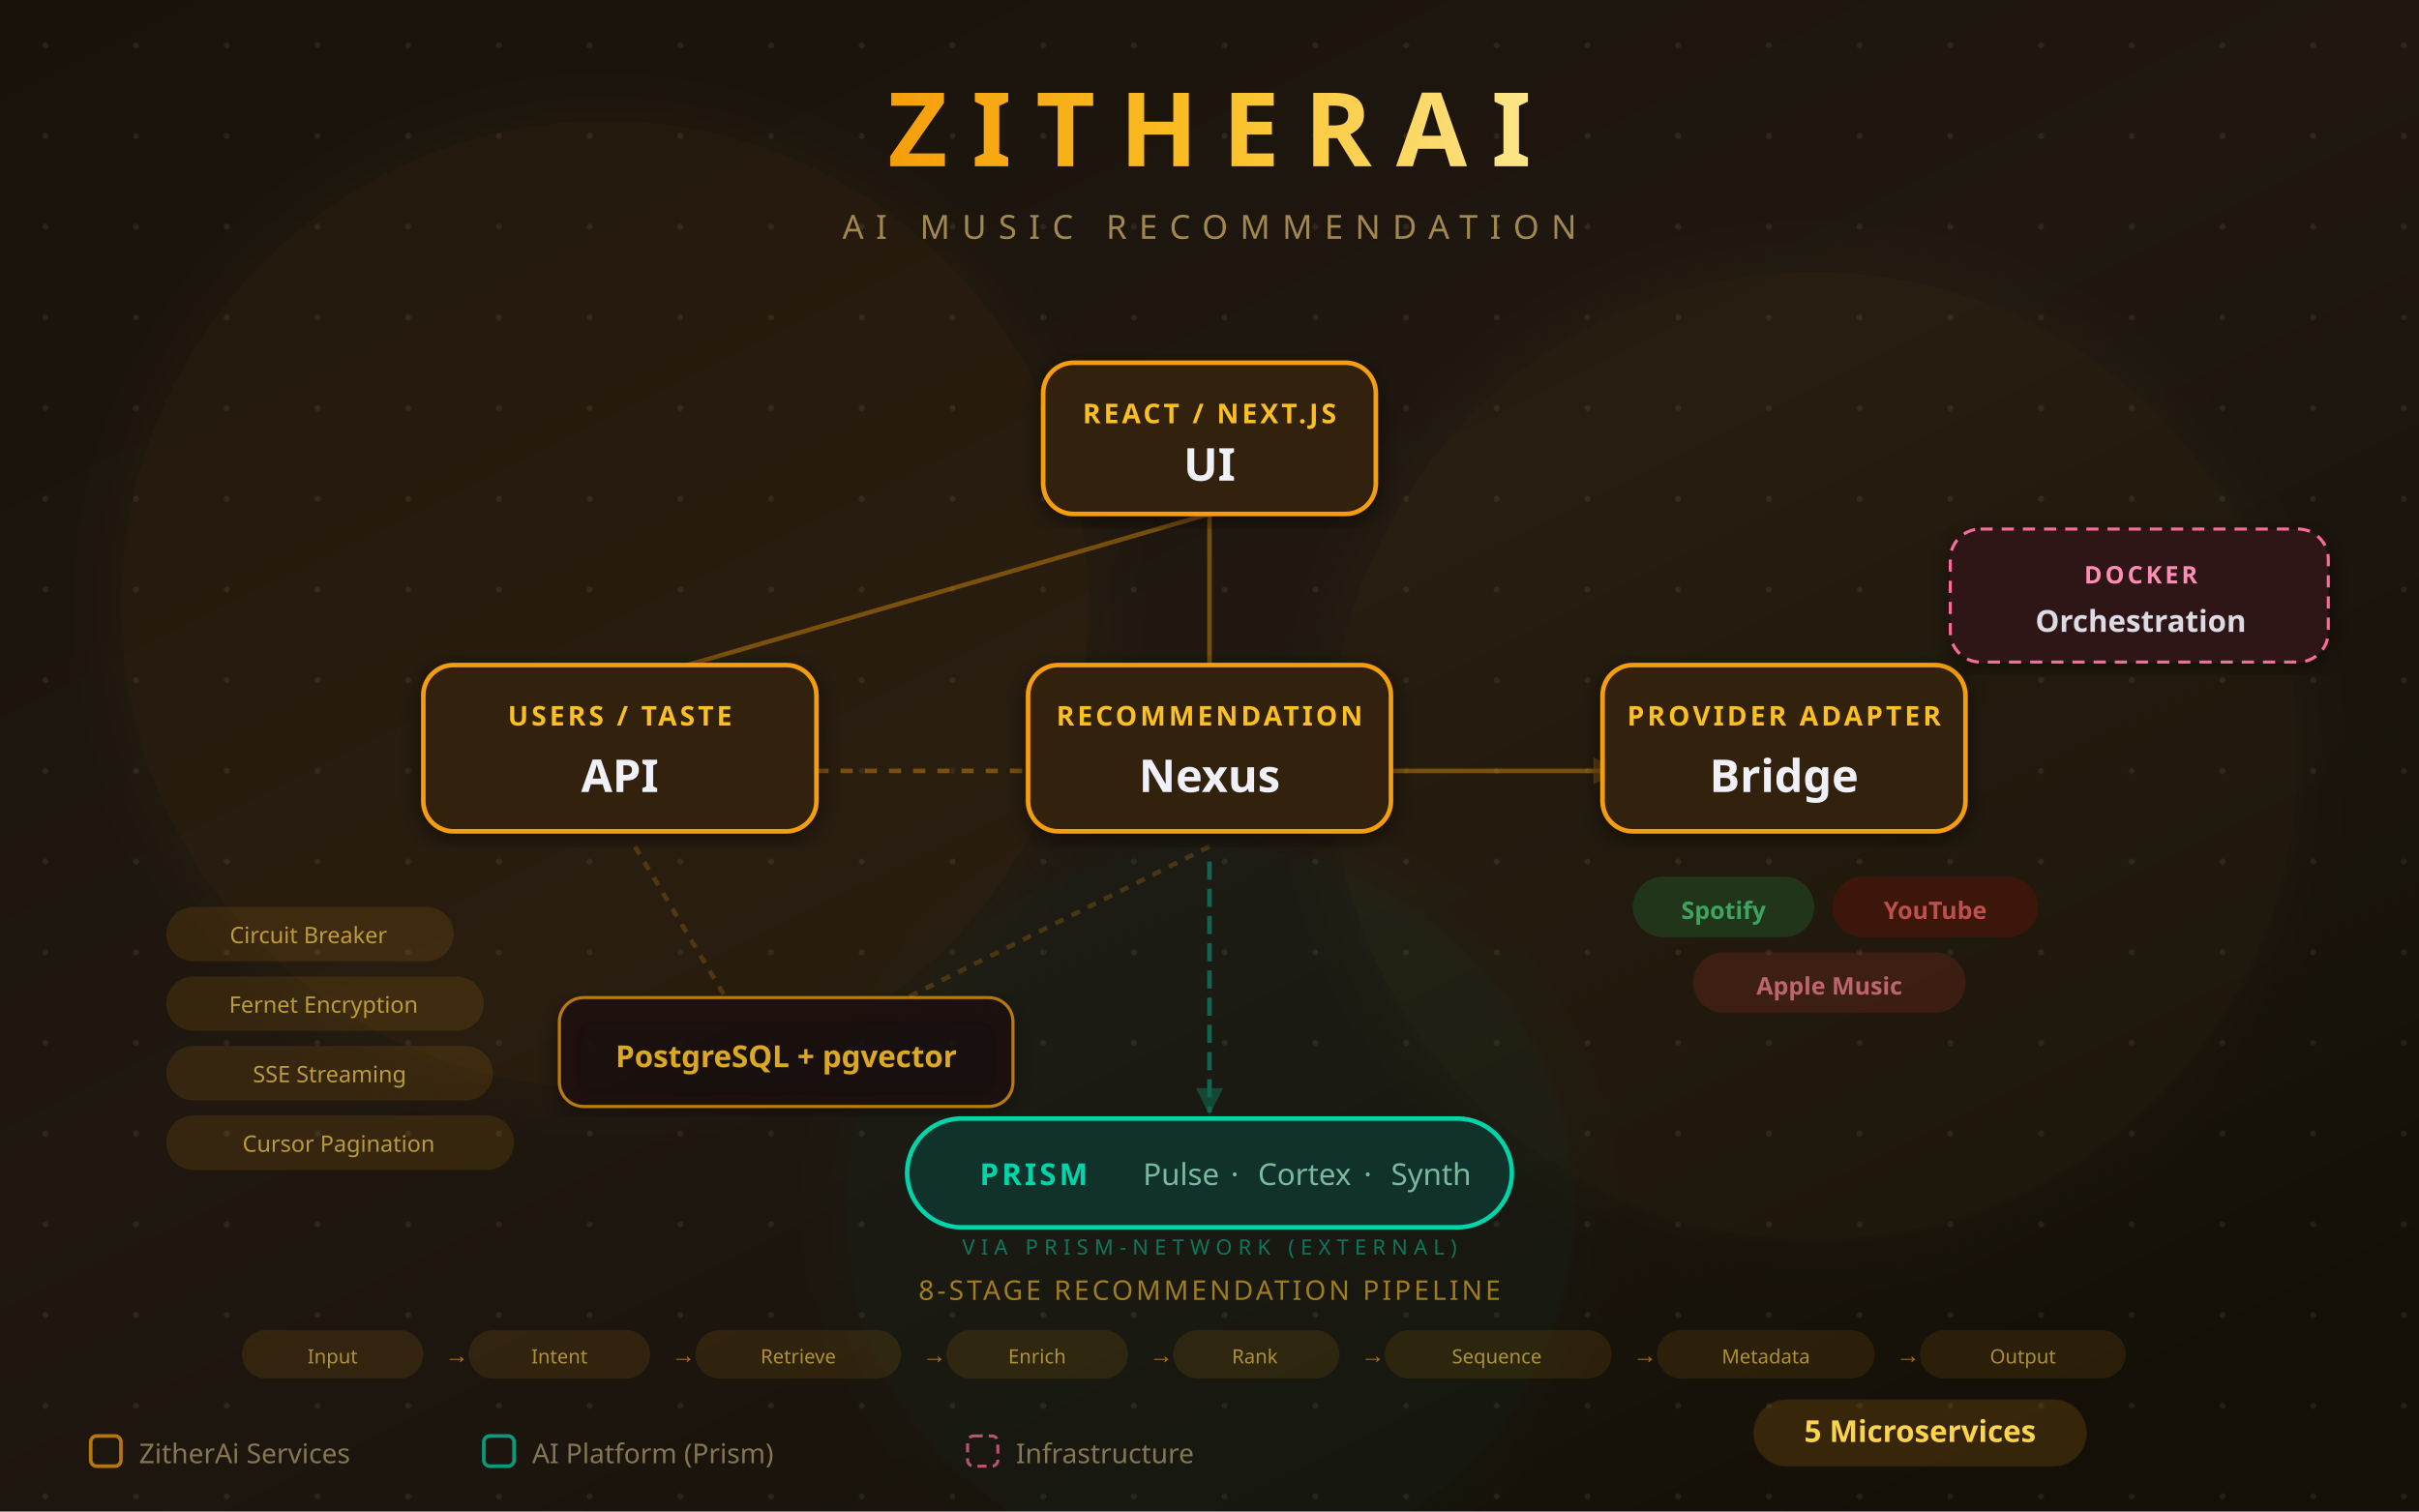
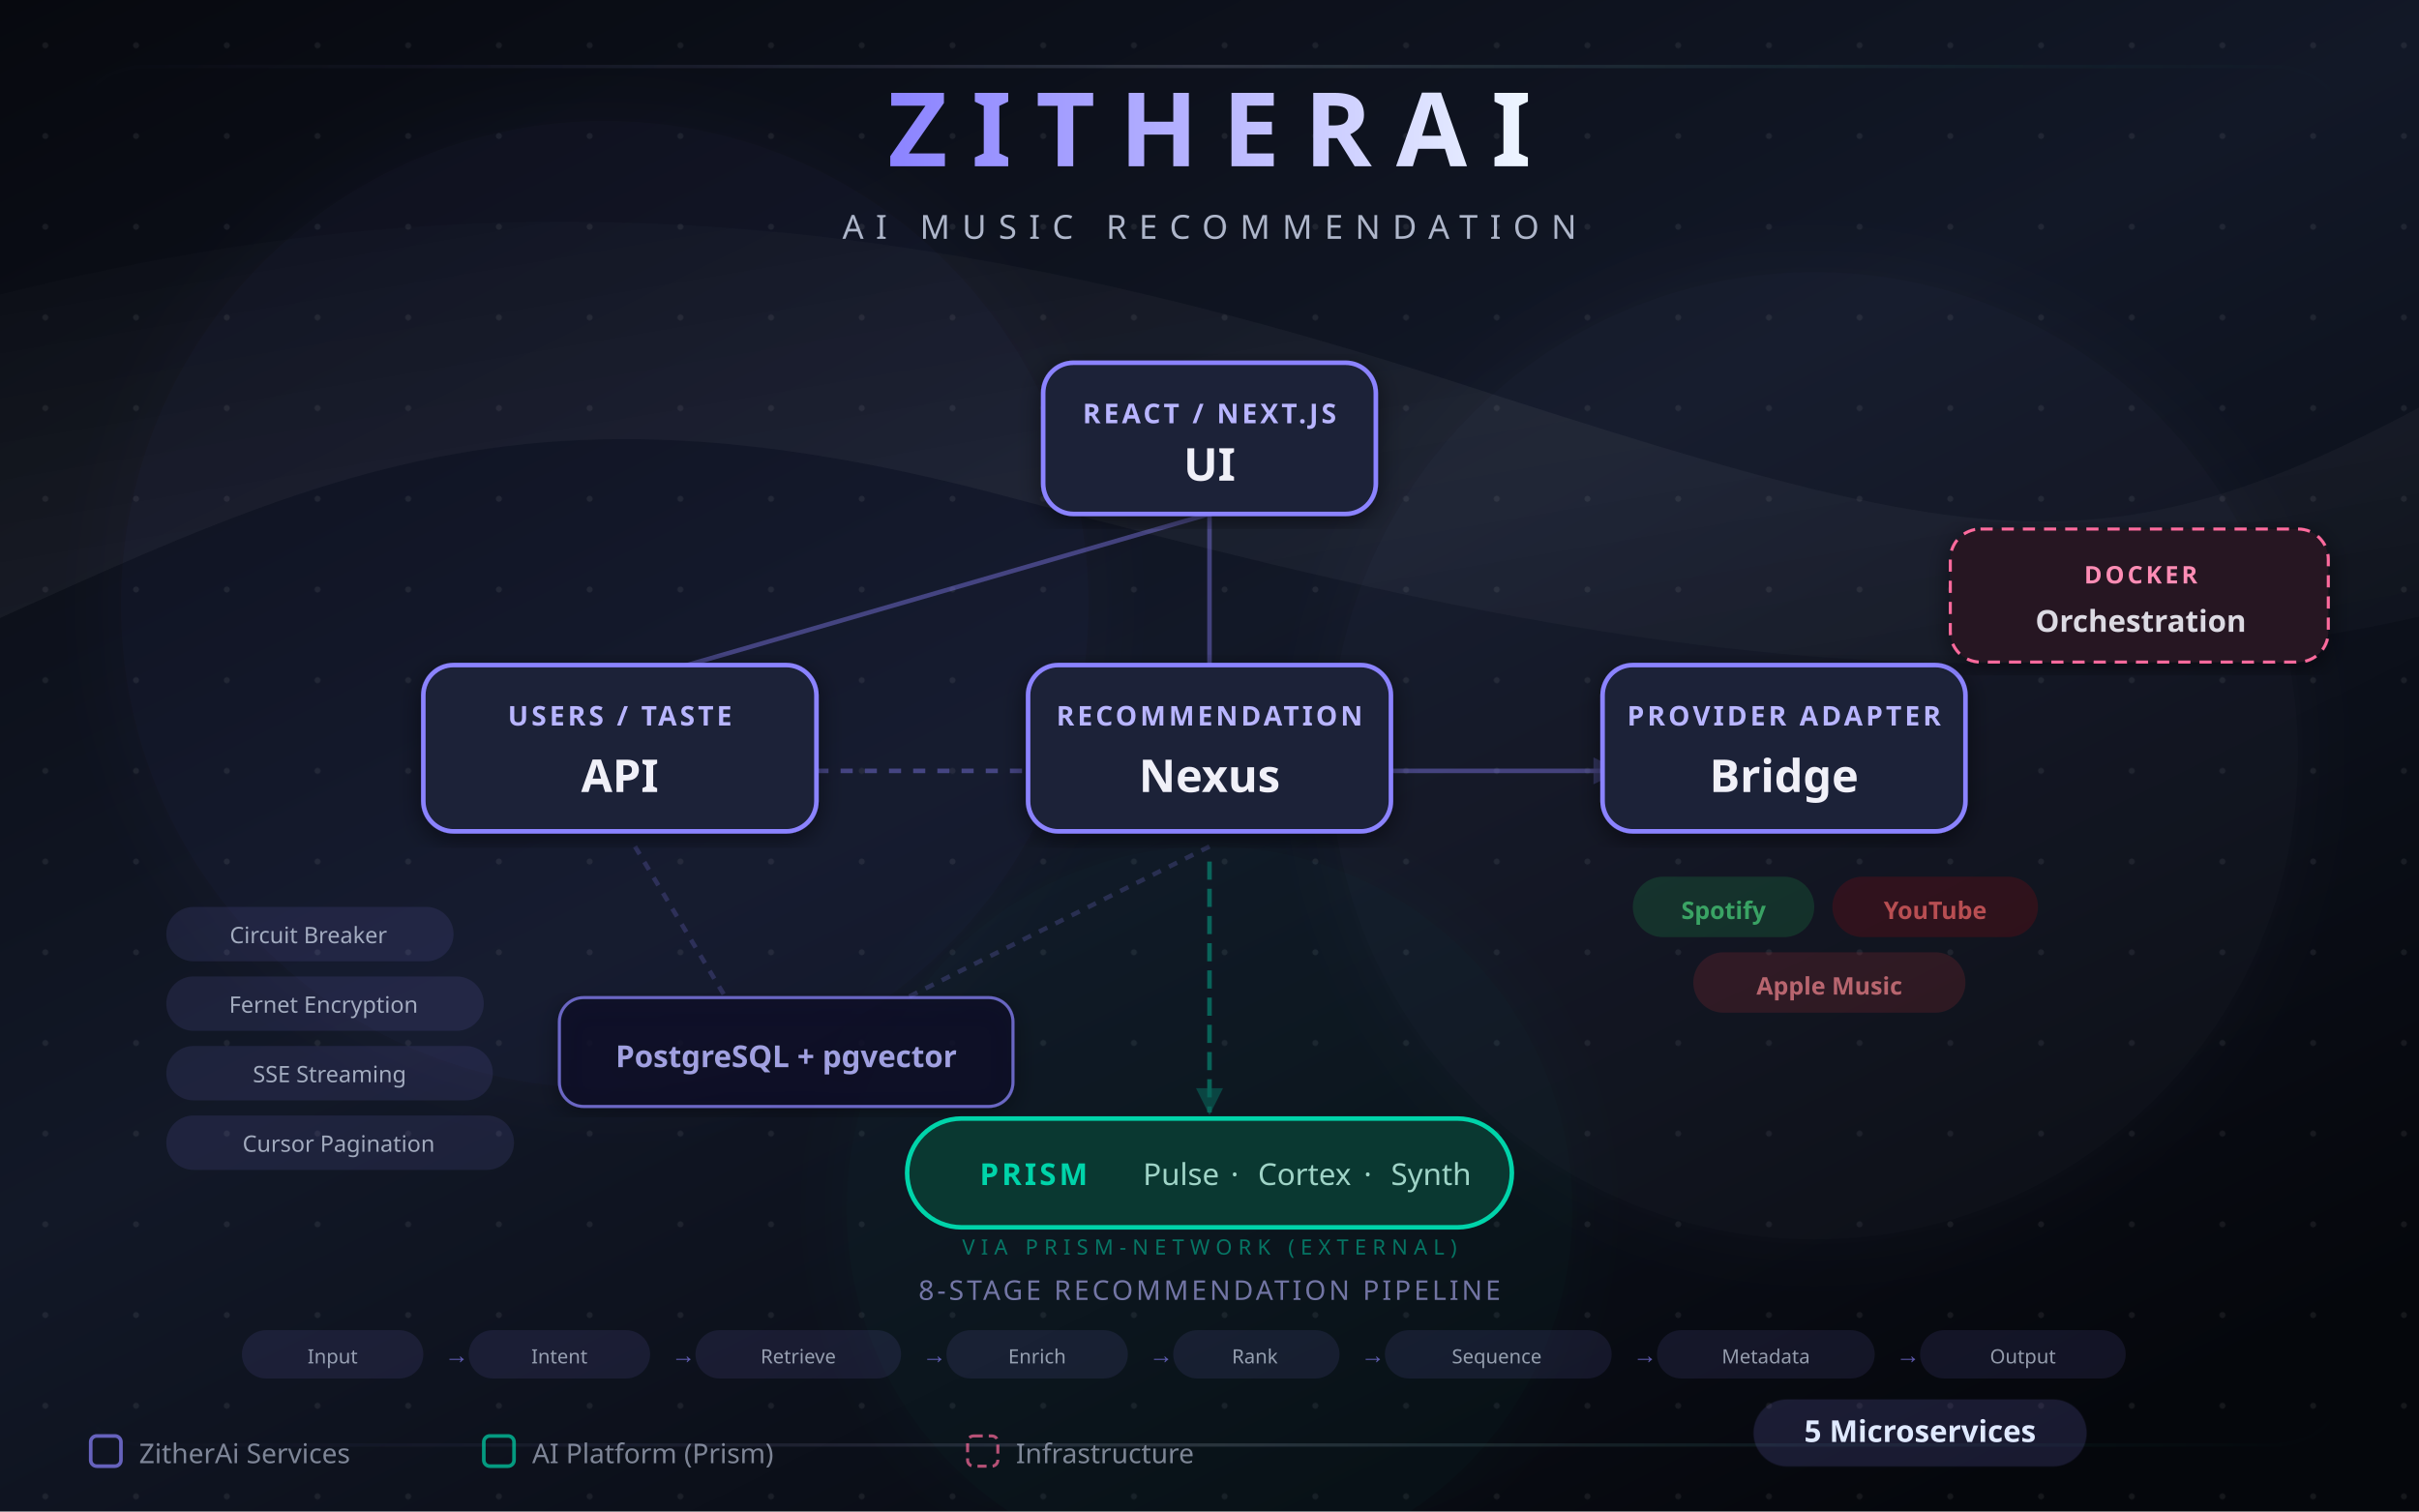
<svg xmlns="http://www.w3.org/2000/svg" viewBox="0 0 800 500">
  <defs>
    <linearGradient id="bg" x1="0" y1="0" x2="0.8" y2="1">
-       <stop offset="0%" stop-color="#18120a" />
-       <stop offset="50%" stop-color="#201810" />
-       <stop offset="100%" stop-color="#141008" />
+       <stop offset="0%" stop-color="#07090f" />
+       <stop offset="50%" stop-color="#121827" />
+       <stop offset="100%" stop-color="#05070c" />
    </linearGradient>
    <linearGradient id="titleGrad" x1="0" y1="0" x2="1" y2="0">
-       <stop offset="0%" stop-color="#f59e0b" />
-       <stop offset="50%" stop-color="#fbbf24" />
-       <stop offset="100%" stop-color="#fde68a" />
+       <stop offset="0%" stop-color="#8b83ff" />
+       <stop offset="50%" stop-color="#b8b5ff" />
+       <stop offset="100%" stop-color="#eef6ff" />
    </linearGradient>
+     <linearGradient id="shine" x1="0" y1="0" x2="1" y2="1">
+       <stop offset="0%" stop-color="#ffffff" stop-opacity="0" />
+       <stop offset="48%" stop-color="#ffffff" stop-opacity="0.26" />
+       <stop offset="100%" stop-color="#ffffff" stop-opacity="0" />
+     </linearGradient>
+     <linearGradient id="rim" x1="0" y1="0" x2="1" y2="0">
+       <stop offset="0%" stop-color="#8b83ff" stop-opacity="0" />
+       <stop offset="50%" stop-color="#dfe9ff" stop-opacity="0.22" />
+       <stop offset="100%" stop-color="#00d4aa" stop-opacity="0" />
+     </linearGradient>
+     <filter id="glassBlur">
+       <feGaussianBlur stdDeviation="0.35" />
+     </filter>
    <filter id="glowSoft">
      <feGaussianBlur stdDeviation="12" result="blur" />
      <feMerge>
        <feMergeNode in="blur" />
        <feMergeNode in="SourceGraphic" />
      </feMerge>
    </filter>
    <filter id="nodeShadow">
      <feDropShadow dx="0" dy="2" stdDeviation="4" flood-color="#000" flood-opacity="0.5" />
    </filter>
    <marker id="arrowAmber" viewBox="0 0 10 10" refX="9" refY="5" markerWidth="6" markerHeight="6" orient="auto-start-reverse">
-       <path d="M 0 0 L 10 5 L 0 10 z" fill="#f59e0b" opacity="0.6" />
+       <path d="M 0 0 L 10 5 L 0 10 z" fill="#8b83ff" opacity="0.6" />
    </marker>
    <marker id="arrowTeal" viewBox="0 0 10 10" refX="9" refY="5" markerWidth="6" markerHeight="6" orient="auto-start-reverse">
      <path d="M 0 0 L 10 5 L 0 10 z" fill="#00d4aa" opacity="0.6" />
    </marker>
  </defs>
  <rect width="800" height="500" fill="url(#bg)" />
+   <path d="M -90 125 C 110 54 270 58 480 126 S 708 194 890 82 L 890 178 C 684 252 520 214 332 164 S 84 172 -90 244 Z" fill="url(#shine)" opacity="0.18" />
+   <rect x="22" y="22" width="756" height="456" rx="26" fill="none" stroke="url(#rim)" stroke-width="1.1" opacity="0.7" />
  <g opacity="0.07">
    <pattern id="dots" x="0" y="0" width="30" height="30" patternUnits="userSpaceOnUse">
      <circle cx="15" cy="15" r="1" fill="#ffffff" />
    </pattern>
    <rect width="800" height="500" fill="url(#dots)" />
  </g>
-   <circle cx="200" cy="200" r="160" fill="#f59e0b" opacity="0.04" filter="url(#glowSoft)" />
-   <circle cx="600" cy="250" r="160" fill="#fbbf24" opacity="0.035" filter="url(#glowSoft)" />
+   <circle cx="200" cy="200" r="160" fill="#8b83ff" opacity="0.04" filter="url(#glowSoft)" />
+   <circle cx="600" cy="250" r="160" fill="#b8b5ff" opacity="0.035" filter="url(#glowSoft)" />
  <circle cx="400" cy="400" r="120" fill="#00d4aa" opacity="0.03" filter="url(#glowSoft)" />
  <text x="400" y="55" text-anchor="middle" font-size="34" font-weight="800" fill="url(#titleGrad)" font-family="'Segoe UI', system-ui, -apple-system, sans-serif" letter-spacing="8">ZITHERAI</text>
-   <text x="400" y="79" text-anchor="middle" font-size="11" fill="#a08850" font-family="'Segoe UI', system-ui, sans-serif" letter-spacing="4" font-weight="400">AI MUSIC RECOMMENDATION</text>
+   <text x="400" y="79" text-anchor="middle" font-size="11" fill="#aeb6ca" font-family="'Segoe UI', system-ui, sans-serif" letter-spacing="4" font-weight="400">AI MUSIC RECOMMENDATION</text>
  <g stroke-width="1.5" fill="none" opacity="0.4">
-     <line x1="400" y1="170" x2="210" y2="225" stroke="#f59e0b" />
-     <line x1="400" y1="170" x2="400" y2="225" stroke="#f59e0b" />
-     <line x1="270" y1="255" x2="345" y2="255" stroke="#f59e0b" stroke-dasharray="4 4" />
-     <line x1="455" y1="255" x2="535" y2="255" stroke="#f59e0b" marker-end="url(#arrowAmber)" />
+     <line x1="400" y1="170" x2="210" y2="225" stroke="#8b83ff" />
+     <line x1="400" y1="170" x2="400" y2="225" stroke="#8b83ff" />
+     <line x1="270" y1="255" x2="345" y2="255" stroke="#8b83ff" stroke-dasharray="4 4" />
+     <line x1="455" y1="255" x2="535" y2="255" stroke="#8b83ff" marker-end="url(#arrowAmber)" />
    <line x1="400" y1="285" x2="400" y2="368" stroke="#00d4aa" stroke-dasharray="6 3" marker-end="url(#arrowTeal)" />
-     <line x1="210" y1="280" x2="240" y2="330" stroke="#f59e0b" stroke-dasharray="3 3" opacity="0.5" />
-     <line x1="400" y1="280" x2="300" y2="330" stroke="#f59e0b" stroke-dasharray="3 3" opacity="0.5" />
+     <line x1="210" y1="280" x2="240" y2="330" stroke="#8b83ff" stroke-dasharray="3 3" opacity="0.5" />
+     <line x1="400" y1="280" x2="300" y2="330" stroke="#8b83ff" stroke-dasharray="3 3" opacity="0.5" />
  </g>
  <g filter="url(#nodeShadow)">
-     <rect x="345" y="120" width="110" height="50" rx="10" fill="#201810" stroke="#f59e0b" stroke-width="1.5" />
-     <rect x="345" y="120" width="110" height="50" rx="10" fill="#f59e0b" opacity="0.08" />
-     <text x="400" y="140" text-anchor="middle" font-size="9" fill="#fbbf24" font-family="'Segoe UI', system-ui, sans-serif" font-weight="600" letter-spacing="1">REACT / NEXT.JS</text>
+     <rect x="345" y="120" width="110" height="50" rx="10" fill="#121827" stroke="#8b83ff" stroke-width="1.5" />
+     <rect x="345" y="120" width="110" height="50" rx="10" fill="#8b83ff" opacity="0.08" />
+     <text x="400" y="140" text-anchor="middle" font-size="9" fill="#b8b5ff" font-family="'Segoe UI', system-ui, sans-serif" font-weight="600" letter-spacing="1">REACT / NEXT.JS</text>
    <text x="400" y="159" text-anchor="middle" font-size="15" fill="#f0f0f8" font-family="'Segoe UI', system-ui, sans-serif" font-weight="700">UI</text>
  </g>
  <g filter="url(#nodeShadow)">
-     <rect x="140" y="220" width="130" height="55" rx="10" fill="#201810" stroke="#f59e0b" stroke-width="1.5" />
-     <rect x="140" y="220" width="130" height="55" rx="10" fill="#f59e0b" opacity="0.08" />
-     <text x="205" y="240" text-anchor="middle" font-size="9" fill="#fbbf24" font-family="'Segoe UI', system-ui, sans-serif" font-weight="600" letter-spacing="1">USERS / TASTE</text>
+     <rect x="140" y="220" width="130" height="55" rx="10" fill="#121827" stroke="#8b83ff" stroke-width="1.5" />
+     <rect x="140" y="220" width="130" height="55" rx="10" fill="#8b83ff" opacity="0.08" />
+     <text x="205" y="240" text-anchor="middle" font-size="9" fill="#b8b5ff" font-family="'Segoe UI', system-ui, sans-serif" font-weight="600" letter-spacing="1">USERS / TASTE</text>
    <text x="205" y="262" text-anchor="middle" font-size="15" fill="#f0f0f8" font-family="'Segoe UI', system-ui, sans-serif" font-weight="700">API</text>
  </g>
  <g filter="url(#nodeShadow)">
-     <rect x="340" y="220" width="120" height="55" rx="10" fill="#201810" stroke="#f59e0b" stroke-width="1.5" />
-     <rect x="340" y="220" width="120" height="55" rx="10" fill="#f59e0b" opacity="0.08" />
-     <text x="400" y="240" text-anchor="middle" font-size="9" fill="#fbbf24" font-family="'Segoe UI', system-ui, sans-serif" font-weight="600" letter-spacing="1">RECOMMENDATION</text>
+     <rect x="340" y="220" width="120" height="55" rx="10" fill="#121827" stroke="#8b83ff" stroke-width="1.5" />
+     <rect x="340" y="220" width="120" height="55" rx="10" fill="#8b83ff" opacity="0.08" />
+     <text x="400" y="240" text-anchor="middle" font-size="9" fill="#b8b5ff" font-family="'Segoe UI', system-ui, sans-serif" font-weight="600" letter-spacing="1">RECOMMENDATION</text>
    <text x="400" y="262" text-anchor="middle" font-size="15" fill="#f0f0f8" font-family="'Segoe UI', system-ui, sans-serif" font-weight="700">Nexus</text>
  </g>
  <g filter="url(#nodeShadow)">
-     <rect x="530" y="220" width="120" height="55" rx="10" fill="#201810" stroke="#f59e0b" stroke-width="1.5" />
-     <rect x="530" y="220" width="120" height="55" rx="10" fill="#f59e0b" opacity="0.08" />
-     <text x="590" y="240" text-anchor="middle" font-size="9" fill="#fbbf24" font-family="'Segoe UI', system-ui, sans-serif" font-weight="600" letter-spacing="1">PROVIDER ADAPTER</text>
+     <rect x="530" y="220" width="120" height="55" rx="10" fill="#121827" stroke="#8b83ff" stroke-width="1.5" />
+     <rect x="530" y="220" width="120" height="55" rx="10" fill="#8b83ff" opacity="0.08" />
+     <text x="590" y="240" text-anchor="middle" font-size="9" fill="#b8b5ff" font-family="'Segoe UI', system-ui, sans-serif" font-weight="600" letter-spacing="1">PROVIDER ADAPTER</text>
    <text x="590" y="262" text-anchor="middle" font-size="15" fill="#f0f0f8" font-family="'Segoe UI', system-ui, sans-serif" font-weight="700">Bridge</text>
  </g>
  <g filter="url(#nodeShadow)">
-     <rect x="645" y="175" width="125" height="44" rx="10" fill="#201210" stroke="#ff6b9d" stroke-width="1" stroke-dasharray="4 3" />
+     <rect x="645" y="175" width="125" height="44" rx="10" fill="#17101a" stroke="#ff6b9d" stroke-width="1" stroke-dasharray="4 3" />
    <rect x="645" y="175" width="125" height="44" rx="10" fill="#ff6b9d" opacity="0.06" />
    <text x="708" y="193" text-anchor="middle" font-size="8" fill="#ff8db5" font-family="'Segoe UI', system-ui, sans-serif" font-weight="600" letter-spacing="1">DOCKER</text>
    <text x="708" y="209" text-anchor="middle" font-size="10" fill="#f0f0f8" font-family="'Segoe UI', system-ui, sans-serif" font-weight="600" opacity="0.9">Orchestration</text>
  </g>
  <g filter="url(#nodeShadow)">
-     <rect x="185" y="330" width="150" height="36" rx="8" fill="#201810" stroke="#f59e0b" stroke-width="1" opacity="0.7" />
-     <text x="260" y="353" text-anchor="middle" font-size="10" fill="#fbbf24" font-family="'Segoe UI', system-ui, sans-serif" font-weight="600" opacity="0.85">PostgreSQL + pgvector</text>
+     <rect x="185" y="330" width="150" height="36" rx="8" fill="#121827" stroke="#8b83ff" stroke-width="1" opacity="0.7" />
+     <text x="260" y="353" text-anchor="middle" font-size="10" fill="#b8b5ff" font-family="'Segoe UI', system-ui, sans-serif" font-weight="600" opacity="0.85">PostgreSQL + pgvector</text>
  </g>
  <g transform="translate(540, 290)" opacity="0.7">
    <rect x="0" y="0" width="60" height="20" rx="10" fill="#1db954" opacity="0.25" />
    <text x="30" y="14" text-anchor="middle" font-size="8" fill="#4ade80" font-family="'Segoe UI', system-ui, sans-serif" font-weight="600">Spotify</text>
    <rect x="66" y="0" width="68" height="20" rx="10" fill="#ff0000" opacity="0.18" />
    <text x="100" y="14" text-anchor="middle" font-size="8" fill="#ff6666" font-family="'Segoe UI', system-ui, sans-serif" font-weight="600">YouTube</text>
  </g>
  <g transform="translate(560, 315)" opacity="0.7">
    <rect x="0" y="0" width="90" height="20" rx="10" fill="#fc3c44" opacity="0.18" />
    <text x="45" y="14" text-anchor="middle" font-size="8" fill="#ff8890" font-family="'Segoe UI', system-ui, sans-serif" font-weight="600">Apple Music</text>
  </g>
  <g transform="translate(300, 370)">
-     <rect x="0" y="0" width="200" height="36" rx="18" fill="#122420" stroke="#00d4aa" stroke-width="1.5" />
+     <rect x="0" y="0" width="200" height="36" rx="18" fill="#0b2a27" stroke="#00d4aa" stroke-width="1.5" />
    <rect x="0" y="0" width="200" height="36" rx="18" fill="#00d4aa" opacity="0.08" />
    <text x="24" y="22" font-size="10" fill="#00d4aa" font-family="'Segoe UI', system-ui, sans-serif" font-weight="700" letter-spacing="1">PRISM</text>
-     <text y="22" font-size="10" fill="#7ab8a0" font-family="'Segoe UI', system-ui, sans-serif" font-weight="400">
+     <text y="22" font-size="10" fill="#9fd4c7" font-family="'Segoe UI', system-ui, sans-serif" font-weight="400">
      <tspan x="78">Pulse</tspan>
      <tspan x="107">·</tspan>
      <tspan x="116">Cortex</tspan>
      <tspan x="151">·</tspan>
      <tspan x="160">Synth</tspan>
    </text>
  </g>
  <text x="400" y="415" text-anchor="middle" font-size="7" fill="#00d4aa" font-family="'Segoe UI', system-ui, sans-serif" opacity="0.5" letter-spacing="2">VIA PRISM-NETWORK (EXTERNAL)</text>
-   <text x="400" y="430" text-anchor="middle" font-size="9" fill="#fbbf24" font-family="'Segoe UI', system-ui, sans-serif" opacity="0.6" letter-spacing="1">8-STAGE RECOMMENDATION PIPELINE</text>
+   <text x="400" y="430" text-anchor="middle" font-size="9" fill="#b8b5ff" font-family="'Segoe UI', system-ui, sans-serif" opacity="0.6" letter-spacing="1">8-STAGE RECOMMENDATION PIPELINE</text>
  <g transform="translate(80, 440)" opacity="0.65">
-     <rect x="0" y="0" width="60" height="16" rx="8" fill="#f59e0b" opacity="0.15" />
-     <text x="30" y="11" text-anchor="middle" font-size="6.5" fill="#fcd34d" font-family="'Segoe UI', system-ui, sans-serif">Input</text>
-     <text x="67" y="11" fill="#f59e0b" font-size="8">→</text>
-     <rect x="75" y="0" width="60" height="16" rx="8" fill="#f59e0b" opacity="0.15" />
-     <text x="105" y="11" text-anchor="middle" font-size="6.5" fill="#fcd34d" font-family="'Segoe UI', system-ui, sans-serif">Intent</text>
-     <text x="142" y="11" fill="#f59e0b" font-size="8">→</text>
-     <rect x="150" y="0" width="68" height="16" rx="8" fill="#f59e0b" opacity="0.15" />
-     <text x="184" y="11" text-anchor="middle" font-size="6.5" fill="#fcd34d" font-family="'Segoe UI', system-ui, sans-serif">Retrieve</text>
-     <text x="225" y="11" fill="#f59e0b" font-size="8">→</text>
-     <rect x="233" y="0" width="60" height="16" rx="8" fill="#f59e0b" opacity="0.15" />
-     <text x="263" y="11" text-anchor="middle" font-size="6.5" fill="#fcd34d" font-family="'Segoe UI', system-ui, sans-serif">Enrich</text>
-     <text x="300" y="11" fill="#f59e0b" font-size="8">→</text>
-     <rect x="308" y="0" width="55" height="16" rx="8" fill="#f59e0b" opacity="0.15" />
-     <text x="335" y="11" text-anchor="middle" font-size="6.5" fill="#fcd34d" font-family="'Segoe UI', system-ui, sans-serif">Rank</text>
-     <text x="370" y="11" fill="#f59e0b" font-size="8">→</text>
-     <rect x="378" y="0" width="75" height="16" rx="8" fill="#f59e0b" opacity="0.15" />
-     <text x="415" y="11" text-anchor="middle" font-size="6.5" fill="#fcd34d" font-family="'Segoe UI', system-ui, sans-serif">Sequence</text>
-     <text x="460" y="11" fill="#f59e0b" font-size="8">→</text>
-     <rect x="468" y="0" width="72" height="16" rx="8" fill="#f59e0b" opacity="0.15" />
-     <text x="504" y="11" text-anchor="middle" font-size="6.5" fill="#fcd34d" font-family="'Segoe UI', system-ui, sans-serif">Metadata</text>
-     <text x="547" y="11" fill="#f59e0b" font-size="8">→</text>
-     <rect x="555" y="0" width="68" height="16" rx="8" fill="#f59e0b" opacity="0.15" />
-     <text x="589" y="11" text-anchor="middle" font-size="6.5" fill="#fcd34d" font-family="'Segoe UI', system-ui, sans-serif">Output</text>
+     <rect x="0" y="0" width="60" height="16" rx="8" fill="#8b83ff" opacity="0.15" />
+     <text x="30" y="11" text-anchor="middle" font-size="6.5" fill="#dfe9ff" font-family="'Segoe UI', system-ui, sans-serif">Input</text>
+     <text x="67" y="11" fill="#8b83ff" font-size="8">→</text>
+     <rect x="75" y="0" width="60" height="16" rx="8" fill="#8b83ff" opacity="0.15" />
+     <text x="105" y="11" text-anchor="middle" font-size="6.5" fill="#dfe9ff" font-family="'Segoe UI', system-ui, sans-serif">Intent</text>
+     <text x="142" y="11" fill="#8b83ff" font-size="8">→</text>
+     <rect x="150" y="0" width="68" height="16" rx="8" fill="#8b83ff" opacity="0.15" />
+     <text x="184" y="11" text-anchor="middle" font-size="6.5" fill="#dfe9ff" font-family="'Segoe UI', system-ui, sans-serif">Retrieve</text>
+     <text x="225" y="11" fill="#8b83ff" font-size="8">→</text>
+     <rect x="233" y="0" width="60" height="16" rx="8" fill="#8b83ff" opacity="0.15" />
+     <text x="263" y="11" text-anchor="middle" font-size="6.5" fill="#dfe9ff" font-family="'Segoe UI', system-ui, sans-serif">Enrich</text>
+     <text x="300" y="11" fill="#8b83ff" font-size="8">→</text>
+     <rect x="308" y="0" width="55" height="16" rx="8" fill="#8b83ff" opacity="0.15" />
+     <text x="335" y="11" text-anchor="middle" font-size="6.5" fill="#dfe9ff" font-family="'Segoe UI', system-ui, sans-serif">Rank</text>
+     <text x="370" y="11" fill="#8b83ff" font-size="8">→</text>
+     <rect x="378" y="0" width="75" height="16" rx="8" fill="#8b83ff" opacity="0.15" />
+     <text x="415" y="11" text-anchor="middle" font-size="6.5" fill="#dfe9ff" font-family="'Segoe UI', system-ui, sans-serif">Sequence</text>
+     <text x="460" y="11" fill="#8b83ff" font-size="8">→</text>
+     <rect x="468" y="0" width="72" height="16" rx="8" fill="#8b83ff" opacity="0.15" />
+     <text x="504" y="11" text-anchor="middle" font-size="6.5" fill="#dfe9ff" font-family="'Segoe UI', system-ui, sans-serif">Metadata</text>
+     <text x="547" y="11" fill="#8b83ff" font-size="8">→</text>
+     <rect x="555" y="0" width="68" height="16" rx="8" fill="#8b83ff" opacity="0.15" />
+     <text x="589" y="11" text-anchor="middle" font-size="6.5" fill="#dfe9ff" font-family="'Segoe UI', system-ui, sans-serif">Output</text>
  </g>
  <g transform="translate(55, 300)" opacity="0.7">
-     <rect x="0" y="0" width="95" height="18" rx="9" fill="#f59e0b" opacity="0.15" />
-     <text x="47" y="12" text-anchor="middle" font-size="7.5" fill="#fcd34d" font-family="'Segoe UI', system-ui, sans-serif" font-weight="500">Circuit Breaker</text>
+     <rect x="0" y="0" width="95" height="18" rx="9" fill="#8b83ff" opacity="0.15" />
+     <text x="47" y="12" text-anchor="middle" font-size="7.5" fill="#dfe9ff" font-family="'Segoe UI', system-ui, sans-serif" font-weight="500">Circuit Breaker</text>
  </g>
  <g transform="translate(55, 323)" opacity="0.7">
-     <rect x="0" y="0" width="105" height="18" rx="9" fill="#f59e0b" opacity="0.15" />
-     <text x="52" y="12" text-anchor="middle" font-size="7.5" fill="#fcd34d" font-family="'Segoe UI', system-ui, sans-serif" font-weight="500">Fernet Encryption</text>
+     <rect x="0" y="0" width="105" height="18" rx="9" fill="#8b83ff" opacity="0.15" />
+     <text x="52" y="12" text-anchor="middle" font-size="7.5" fill="#dfe9ff" font-family="'Segoe UI', system-ui, sans-serif" font-weight="500">Fernet Encryption</text>
  </g>
  <g transform="translate(55, 346)" opacity="0.7">
-     <rect x="0" y="0" width="108" height="18" rx="9" fill="#f59e0b" opacity="0.15" />
-     <text x="54" y="12" text-anchor="middle" font-size="7.5" fill="#fcd34d" font-family="'Segoe UI', system-ui, sans-serif" font-weight="500">SSE Streaming</text>
+     <rect x="0" y="0" width="108" height="18" rx="9" fill="#8b83ff" opacity="0.15" />
+     <text x="54" y="12" text-anchor="middle" font-size="7.5" fill="#dfe9ff" font-family="'Segoe UI', system-ui, sans-serif" font-weight="500">SSE Streaming</text>
  </g>
  <g transform="translate(55, 369)" opacity="0.7">
-     <rect x="0" y="0" width="115" height="18" rx="9" fill="#f59e0b" opacity="0.15" />
-     <text x="57" y="12" text-anchor="middle" font-size="7.5" fill="#fcd34d" font-family="'Segoe UI', system-ui, sans-serif" font-weight="500">Cursor Pagination</text>
+     <rect x="0" y="0" width="115" height="18" rx="9" fill="#8b83ff" opacity="0.15" />
+     <text x="57" y="12" text-anchor="middle" font-size="7.5" fill="#dfe9ff" font-family="'Segoe UI', system-ui, sans-serif" font-weight="500">Cursor Pagination</text>
  </g>
  <g transform="translate(30, 475)" opacity="0.7">
-     <rect x="0" y="0" width="10" height="10" rx="2" stroke="#f59e0b" stroke-width="1.2" fill="none" />
-     <text x="16" y="9" font-size="9" fill="#b0a070" font-family="'Segoe UI', system-ui, sans-serif">ZitherAi Services</text>
+     <rect x="0" y="0" width="10" height="10" rx="2" stroke="#8b83ff" stroke-width="1.2" fill="none" />
+     <text x="16" y="9" font-size="9" fill="#aeb6ca" font-family="'Segoe UI', system-ui, sans-serif">ZitherAi Services</text>
    <rect x="130" y="0" width="10" height="10" rx="2" stroke="#00d4aa" stroke-width="1.2" fill="none" />
-     <text x="146" y="9" font-size="9" fill="#b0a070" font-family="'Segoe UI', system-ui, sans-serif">AI Platform (Prism)</text>
+     <text x="146" y="9" font-size="9" fill="#aeb6ca" font-family="'Segoe UI', system-ui, sans-serif">AI Platform (Prism)</text>
    <rect x="290" y="0" width="10" height="10" rx="2" stroke="#ff6b9d" stroke-width="1" fill="none" stroke-dasharray="3 2" />
-     <text x="306" y="9" font-size="9" fill="#b0a070" font-family="'Segoe UI', system-ui, sans-serif">Infrastructure</text>
+     <text x="306" y="9" font-size="9" fill="#aeb6ca" font-family="'Segoe UI', system-ui, sans-serif">Infrastructure</text>
  </g>
  <g transform="translate(580, 475)">
-     <rect x="0" y="-12" width="110" height="22" rx="11" fill="#f59e0b" opacity="0.15" stroke="#f59e0b" stroke-width="0.5" stroke-opacity="0.4" />
-     <text x="55" y="2" text-anchor="middle" font-size="10" fill="#fcd34d" font-family="'Segoe UI', system-ui, sans-serif" font-weight="600">5 Microservices</text>
+     <rect x="0" y="-12" width="110" height="22" rx="11" fill="#8b83ff" opacity="0.15" stroke="#8b83ff" stroke-width="0.5" stroke-opacity="0.4" />
+     <text x="55" y="2" text-anchor="middle" font-size="10" fill="#dfe9ff" font-family="'Segoe UI', system-ui, sans-serif" font-weight="600">5 Microservices</text>
  </g>
</svg>
